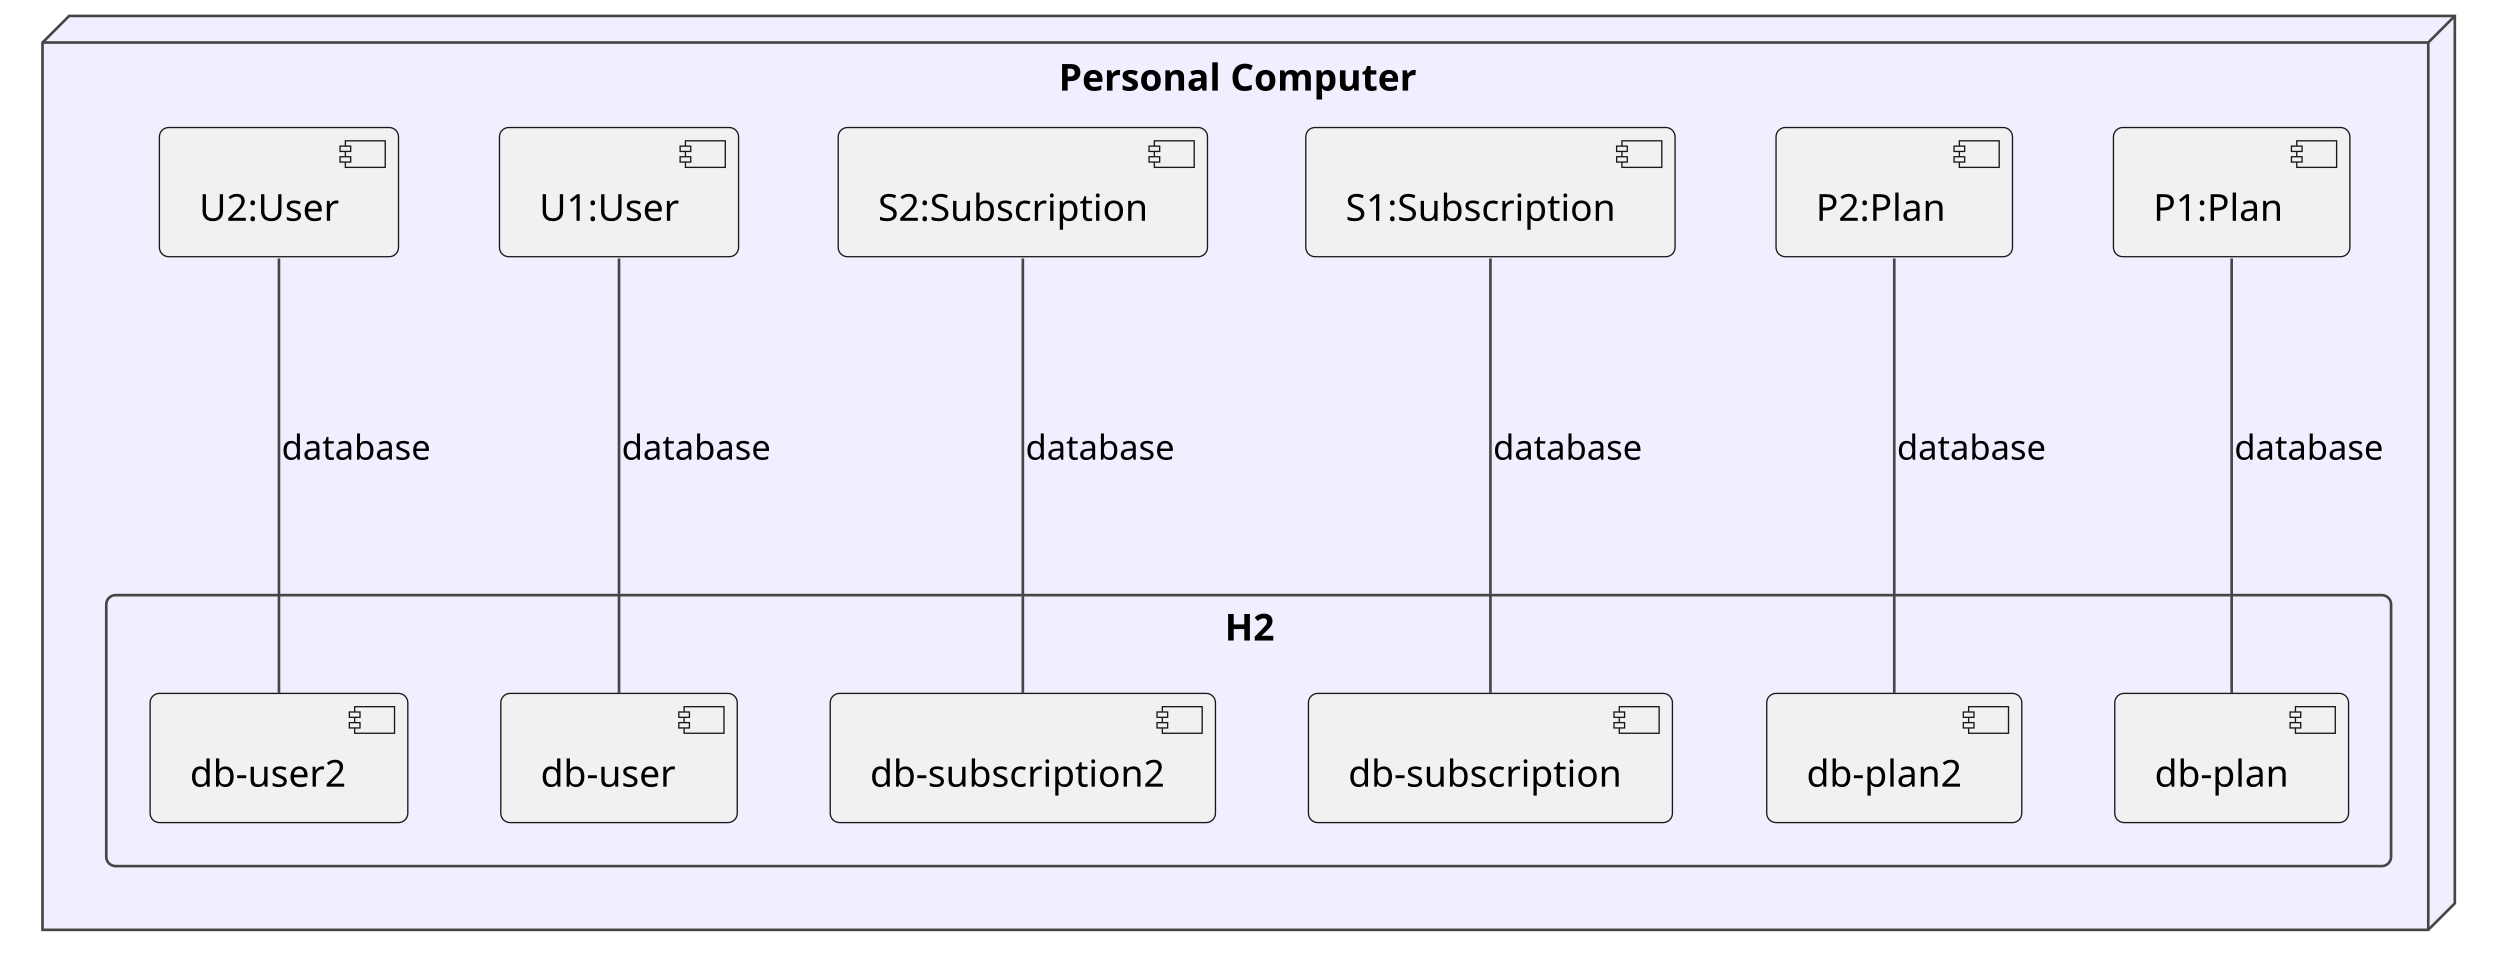
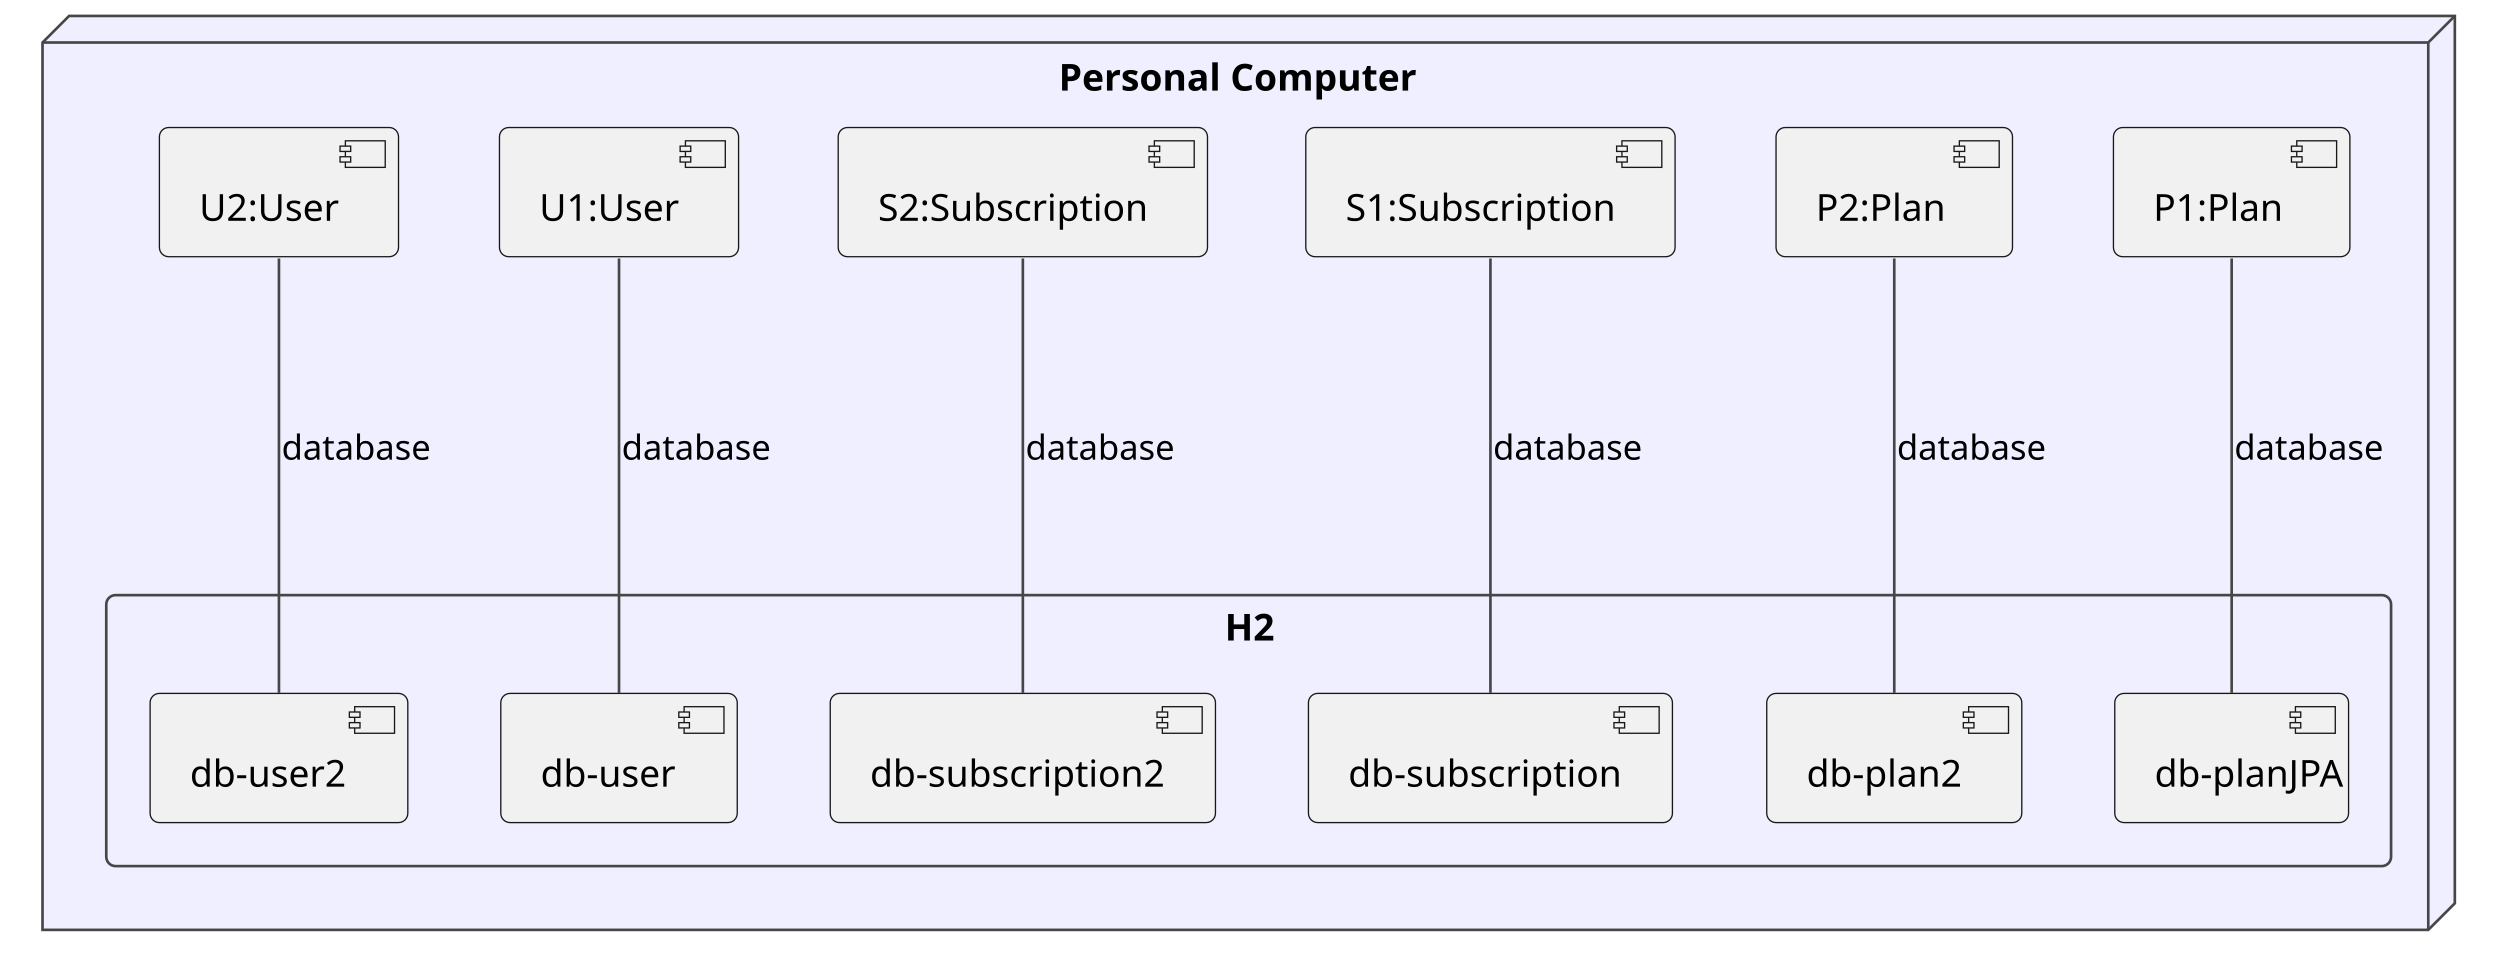
<svg xmlns="http://www.w3.org/2000/svg" contentStyleType="text/css" height="367px" preserveAspectRatio="none" style="width:941px;height:367px;" version="1.1" viewBox="0 0 941 367" width="941px" zoomAndPan="magnify">
  <defs />
  <g>
    <g id="cluster_sisdi">
      <polygon fill="#EFEFFF" points="16,16,26,6,924,6,924,340,914,350,16,350,16,16" style="stroke:#454645;stroke-width:1.0;" />
      <line style="stroke:#454645;stroke-width:1.0;" x1="914" x2="924" y1="16" y2="6" />
      <line style="stroke:#454645;stroke-width:1.0;" x1="16" x2="914" y1="16" y2="16" />
      <line style="stroke:#454645;stroke-width:1.0;" x1="914" x2="914" y1="16" y2="350" />
      <text fill="#000000" font-family="sans-serif" font-size="14" font-weight="bold" lengthAdjust="spacing" textLength="135" x="398.5" y="34.107">Personal Computer</text>
    </g>
    <g id="cluster_h2">
      <rect fill="none" height="102" rx="3.5" ry="3.5" style="stroke:#454645;stroke-width:1.0;" width="860" x="40" y="224" />
      <text fill="#000000" font-family="sans-serif" font-size="14" font-weight="bold" lengthAdjust="spacing" textLength="18" x="461" y="241.107">H2</text>
    </g>
    <g id="elem_p1">
      <rect fill="#F1F1F1" height="48.621" rx="3.5" ry="3.5" style="stroke:#181818;stroke-width:0.5;" width="89" x="795.5" y="48" />
      <rect fill="#F1F1F1" height="10" style="stroke:#181818;stroke-width:0.5;" width="15" x="864.5" y="53" />
      <rect fill="#F1F1F1" height="2" style="stroke:#181818;stroke-width:0.5;" width="4" x="862.5" y="55" />
      <rect fill="#F1F1F1" height="2" style="stroke:#181818;stroke-width:0.5;" width="4" x="862.5" y="59" />
      <text fill="#000000" font-family="sans-serif" font-size="14" lengthAdjust="spacing" textLength="49" x="810.5" y="83.107">P1:Plan</text>
    </g>
    <g id="elem_p2">
      <rect fill="#F1F1F1" height="48.621" rx="3.5" ry="3.5" style="stroke:#181818;stroke-width:0.5;" width="89" x="668.5" y="48" />
      <rect fill="#F1F1F1" height="10" style="stroke:#181818;stroke-width:0.5;" width="15" x="737.5" y="53" />
      <rect fill="#F1F1F1" height="2" style="stroke:#181818;stroke-width:0.5;" width="4" x="735.5" y="55" />
      <rect fill="#F1F1F1" height="2" style="stroke:#181818;stroke-width:0.5;" width="4" x="735.5" y="59" />
      <text fill="#000000" font-family="sans-serif" font-size="14" lengthAdjust="spacing" textLength="49" x="683.5" y="83.107">P2:Plan</text>
    </g>
    <g id="elem_s1">
      <rect fill="#F1F1F1" height="48.621" rx="3.5" ry="3.5" style="stroke:#181818;stroke-width:0.5;" width="139" x="491.5" y="48" />
      <rect fill="#F1F1F1" height="10" style="stroke:#181818;stroke-width:0.5;" width="15" x="610.5" y="53" />
      <rect fill="#F1F1F1" height="2" style="stroke:#181818;stroke-width:0.5;" width="4" x="608.5" y="55" />
      <rect fill="#F1F1F1" height="2" style="stroke:#181818;stroke-width:0.5;" width="4" x="608.5" y="59" />
      <text fill="#000000" font-family="sans-serif" font-size="14" lengthAdjust="spacing" textLength="99" x="506.5" y="83.107">S1:Subscription</text>
    </g>
    <g id="elem_s2">
      <rect fill="#F1F1F1" height="48.621" rx="3.5" ry="3.5" style="stroke:#181818;stroke-width:0.5;" width="139" x="315.5" y="48" />
      <rect fill="#F1F1F1" height="10" style="stroke:#181818;stroke-width:0.5;" width="15" x="434.5" y="53" />
      <rect fill="#F1F1F1" height="2" style="stroke:#181818;stroke-width:0.5;" width="4" x="432.5" y="55" />
      <rect fill="#F1F1F1" height="2" style="stroke:#181818;stroke-width:0.5;" width="4" x="432.5" y="59" />
      <text fill="#000000" font-family="sans-serif" font-size="14" lengthAdjust="spacing" textLength="99" x="330.5" y="83.107">S2:Subscription</text>
    </g>
    <g id="elem_u1">
      <rect fill="#F1F1F1" height="48.621" rx="3.5" ry="3.5" style="stroke:#181818;stroke-width:0.5;" width="90" x="188" y="48" />
      <rect fill="#F1F1F1" height="10" style="stroke:#181818;stroke-width:0.5;" width="15" x="258" y="53" />
      <rect fill="#F1F1F1" height="2" style="stroke:#181818;stroke-width:0.5;" width="4" x="256" y="55" />
      <rect fill="#F1F1F1" height="2" style="stroke:#181818;stroke-width:0.5;" width="4" x="256" y="59" />
      <text fill="#000000" font-family="sans-serif" font-size="14" lengthAdjust="spacing" textLength="50" x="203" y="83.107">U1:User</text>
    </g>
    <g id="elem_u2">
      <rect fill="#F1F1F1" height="48.621" rx="3.5" ry="3.5" style="stroke:#181818;stroke-width:0.5;" width="90" x="60" y="48" />
      <rect fill="#F1F1F1" height="10" style="stroke:#181818;stroke-width:0.5;" width="15" x="130" y="53" />
      <rect fill="#F1F1F1" height="2" style="stroke:#181818;stroke-width:0.5;" width="4" x="128" y="55" />
      <rect fill="#F1F1F1" height="2" style="stroke:#181818;stroke-width:0.5;" width="4" x="128" y="59" />
      <text fill="#000000" font-family="sans-serif" font-size="14" lengthAdjust="spacing" textLength="50" x="75" y="83.107">U2:User</text>
    </g>
    <g id="elem_dbp">
      <rect fill="#F1F1F1" height="48.621" rx="3.5" ry="3.5" style="stroke:#181818;stroke-width:0.5;" width="88" x="796" y="261" />
      <rect fill="#F1F1F1" height="10" style="stroke:#181818;stroke-width:0.5;" width="15" x="864" y="266" />
      <rect fill="#F1F1F1" height="2" style="stroke:#181818;stroke-width:0.5;" width="4" x="862" y="268" />
      <rect fill="#F1F1F1" height="2" style="stroke:#181818;stroke-width:0.5;" width="4" x="862" y="272" />
-       <text fill="#000000" font-family="sans-serif" font-size="14" lengthAdjust="spacing" textLength="48" x="811" y="296.107">db-plan</text>
+       <text fill="#000000" font-family="sans-serif" font-size="14" lengthAdjust="spacing" textLength="48" x="811" y="296.107">db-planJPA</text>
    </g>
    <g id="elem_dbp2">
      <rect fill="#F1F1F1" height="48.621" rx="3.5" ry="3.5" style="stroke:#181818;stroke-width:0.5;" width="96" x="665" y="261" />
      <rect fill="#F1F1F1" height="10" style="stroke:#181818;stroke-width:0.5;" width="15" x="741" y="266" />
      <rect fill="#F1F1F1" height="2" style="stroke:#181818;stroke-width:0.5;" width="4" x="739" y="268" />
      <rect fill="#F1F1F1" height="2" style="stroke:#181818;stroke-width:0.5;" width="4" x="739" y="272" />
      <text fill="#000000" font-family="sans-serif" font-size="14" lengthAdjust="spacing" textLength="56" x="680" y="296.107">db-plan2</text>
    </g>
    <g id="elem_dbs">
      <rect fill="#F1F1F1" height="48.621" rx="3.5" ry="3.5" style="stroke:#181818;stroke-width:0.5;" width="137" x="492.5" y="261" />
      <rect fill="#F1F1F1" height="10" style="stroke:#181818;stroke-width:0.5;" width="15" x="609.5" y="266" />
      <rect fill="#F1F1F1" height="2" style="stroke:#181818;stroke-width:0.5;" width="4" x="607.5" y="268" />
      <rect fill="#F1F1F1" height="2" style="stroke:#181818;stroke-width:0.5;" width="4" x="607.5" y="272" />
      <text fill="#000000" font-family="sans-serif" font-size="14" lengthAdjust="spacing" textLength="97" x="507.5" y="296.107">db-subscription</text>
    </g>
    <g id="elem_dbs2">
      <rect fill="#F1F1F1" height="48.621" rx="3.5" ry="3.5" style="stroke:#181818;stroke-width:0.5;" width="145" x="312.5" y="261" />
      <rect fill="#F1F1F1" height="10" style="stroke:#181818;stroke-width:0.5;" width="15" x="437.5" y="266" />
      <rect fill="#F1F1F1" height="2" style="stroke:#181818;stroke-width:0.5;" width="4" x="435.5" y="268" />
      <rect fill="#F1F1F1" height="2" style="stroke:#181818;stroke-width:0.5;" width="4" x="435.5" y="272" />
      <text fill="#000000" font-family="sans-serif" font-size="14" lengthAdjust="spacing" textLength="105" x="327.5" y="296.107">db-subscription2</text>
    </g>
    <g id="elem_dbu">
      <rect fill="#F1F1F1" height="48.621" rx="3.5" ry="3.5" style="stroke:#181818;stroke-width:0.5;" width="89" x="188.5" y="261" />
      <rect fill="#F1F1F1" height="10" style="stroke:#181818;stroke-width:0.5;" width="15" x="257.5" y="266" />
      <rect fill="#F1F1F1" height="2" style="stroke:#181818;stroke-width:0.5;" width="4" x="255.5" y="268" />
      <rect fill="#F1F1F1" height="2" style="stroke:#181818;stroke-width:0.5;" width="4" x="255.5" y="272" />
      <text fill="#000000" font-family="sans-serif" font-size="14" lengthAdjust="spacing" textLength="49" x="203.5" y="296.107">db-user</text>
    </g>
    <g id="elem_dbu2">
      <rect fill="#F1F1F1" height="48.621" rx="3.5" ry="3.5" style="stroke:#181818;stroke-width:0.5;" width="97" x="56.5" y="261" />
      <rect fill="#F1F1F1" height="10" style="stroke:#181818;stroke-width:0.5;" width="15" x="133.5" y="266" />
      <rect fill="#F1F1F1" height="2" style="stroke:#181818;stroke-width:0.5;" width="4" x="131.5" y="268" />
      <rect fill="#F1F1F1" height="2" style="stroke:#181818;stroke-width:0.5;" width="4" x="131.5" y="272" />
      <text fill="#000000" font-family="sans-serif" font-size="14" lengthAdjust="spacing" textLength="57" x="71.5" y="296.107">db-user2</text>
    </g>
    <g id="link_p1_dbp">
      <path d="M840,97.29 C840,137.93 840,220.22 840,260.79 " fill="none" id="p1-dbp" style="stroke:#454645;stroke-width:1.0;" />
      <text fill="#000000" font-family="sans-serif" font-size="13" lengthAdjust="spacing" textLength="53" x="841" y="173.028">database</text>
    </g>
    <g id="link_p2_dbp2">
      <path d="M713,97.29 C713,137.93 713,220.22 713,260.79 " fill="none" id="p2-dbp2" style="stroke:#454645;stroke-width:1.0;" />
      <text fill="#000000" font-family="sans-serif" font-size="13" lengthAdjust="spacing" textLength="53" x="714" y="173.028">database</text>
    </g>
    <g id="link_s1_dbs">
      <path d="M561,97.29 C561,137.93 561,220.22 561,260.79 " fill="none" id="s1-dbs" style="stroke:#454645;stroke-width:1.0;" />
      <text fill="#000000" font-family="sans-serif" font-size="13" lengthAdjust="spacing" textLength="53" x="562" y="173.028">database</text>
    </g>
    <g id="link_s2_dbs2">
      <path d="M385,97.29 C385,137.93 385,220.22 385,260.79 " fill="none" id="s2-dbs2" style="stroke:#454645;stroke-width:1.0;" />
      <text fill="#000000" font-family="sans-serif" font-size="13" lengthAdjust="spacing" textLength="53" x="386" y="173.028">database</text>
    </g>
    <g id="link_u1_dbu">
      <path d="M233,97.29 C233,137.93 233,220.22 233,260.79 " fill="none" id="u1-dbu" style="stroke:#454645;stroke-width:1.0;" />
      <text fill="#000000" font-family="sans-serif" font-size="13" lengthAdjust="spacing" textLength="53" x="234" y="173.028">database</text>
    </g>
    <g id="link_u2_dbu2">
      <path d="M105,97.29 C105,137.93 105,220.22 105,260.79 " fill="none" id="u2-dbu2" style="stroke:#454645;stroke-width:1.0;" />
      <text fill="#000000" font-family="sans-serif" font-size="13" lengthAdjust="spacing" textLength="53" x="106" y="173.028">database</text>
    </g>
  </g>
</svg>
